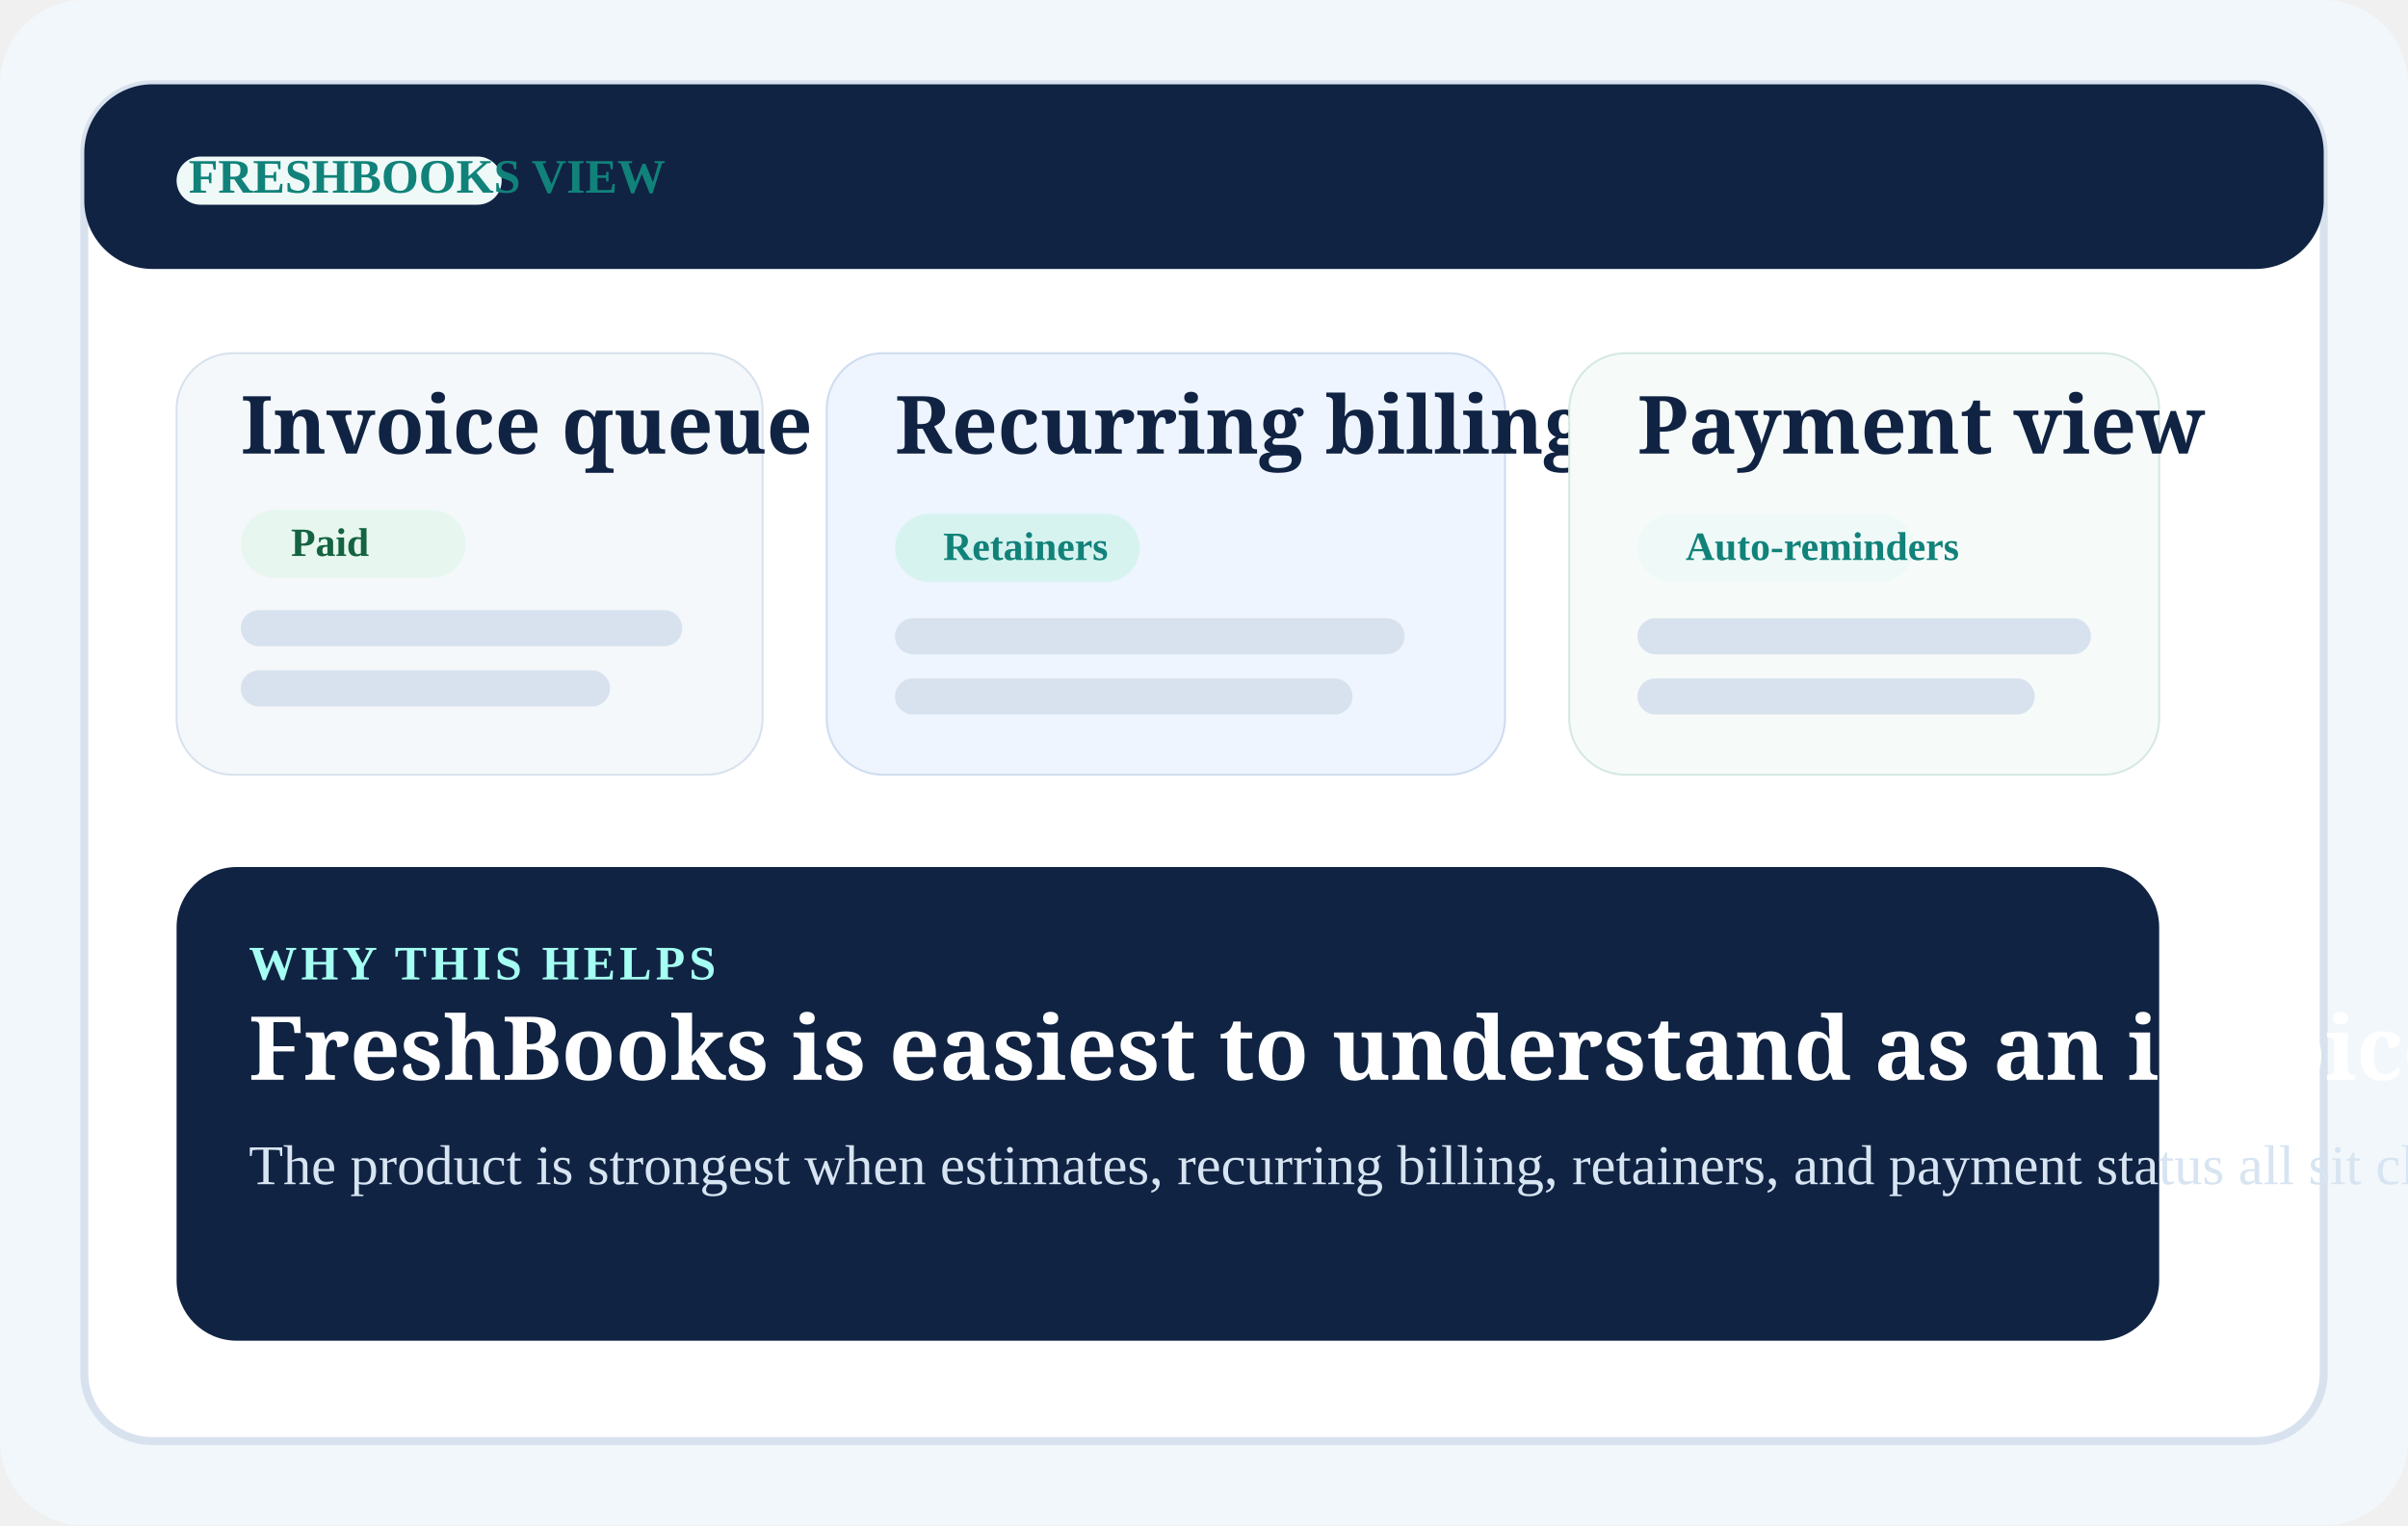
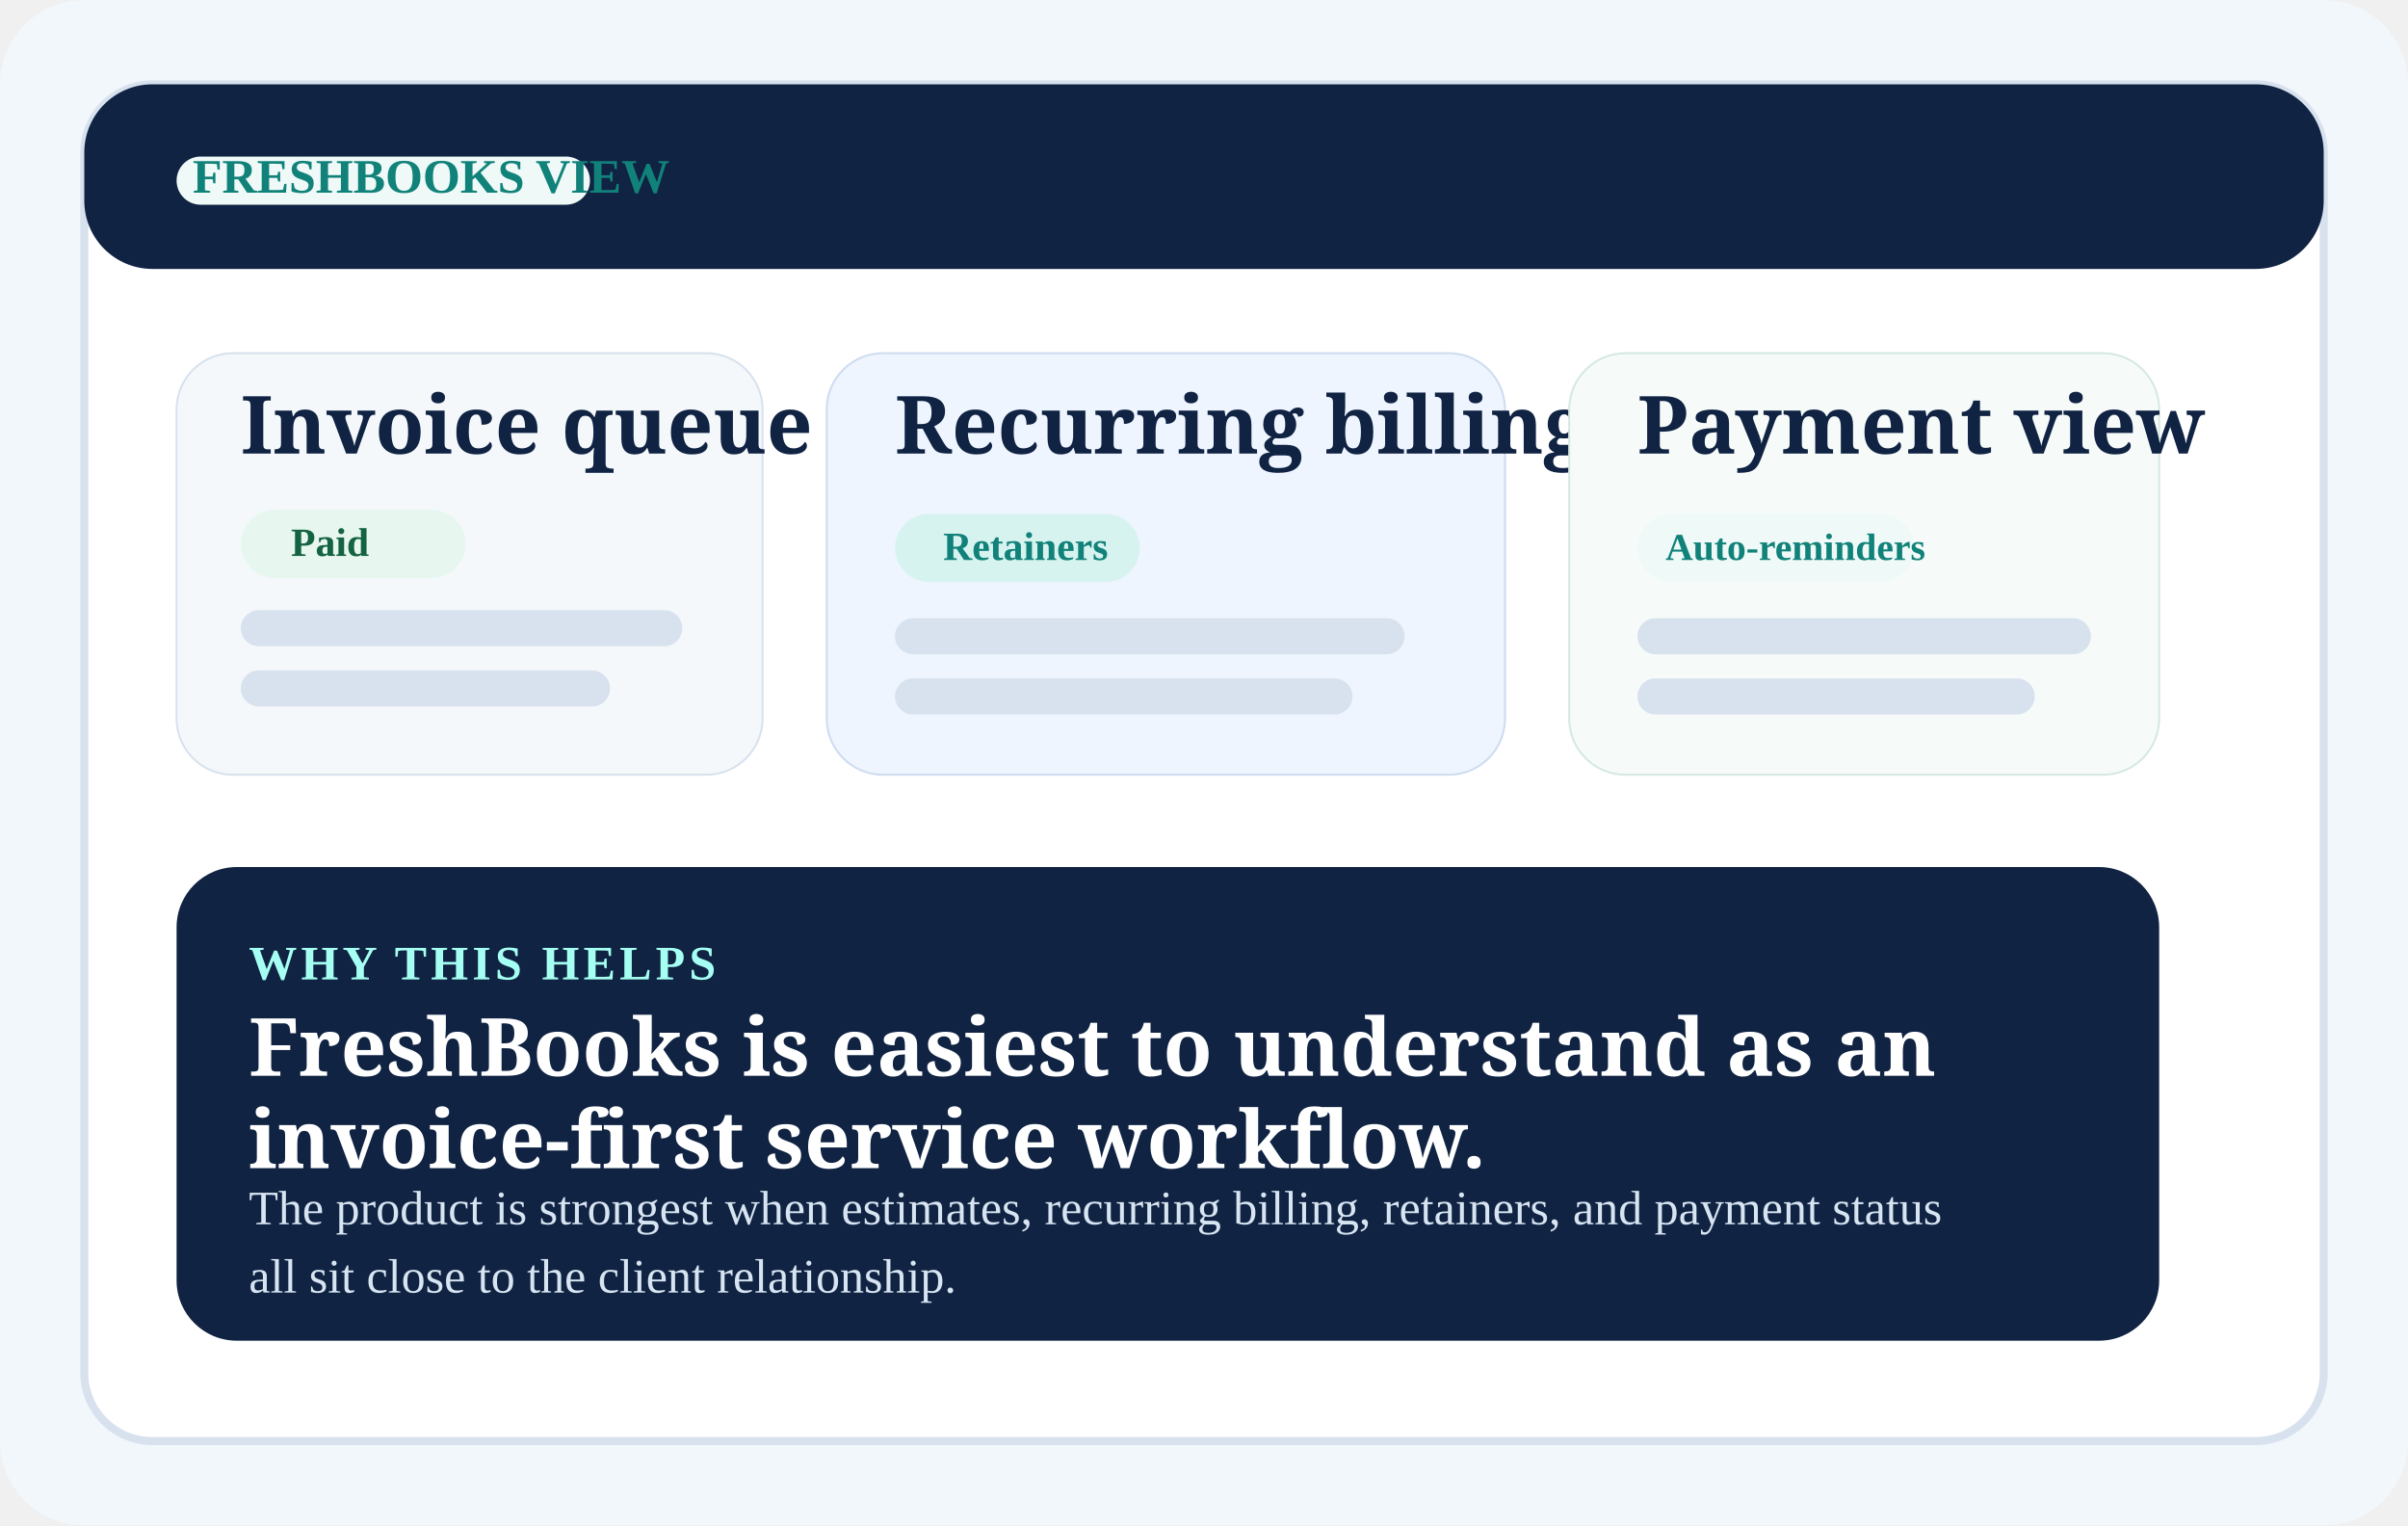
<svg xmlns="http://www.w3.org/2000/svg" viewBox="0 0 1200 760" role="img" aria-labelledby="title desc">
  <rect width="1200" height="760" rx="42" fill="#f2f7fb" />
  <rect x="42" y="42" width="1116" height="676" rx="34" fill="#ffffff" stroke="#d8e2ee" stroke-width="4" />
  <rect x="42" y="42" width="1116" height="92" rx="34" fill="#102343" />
-   <rect x="88" y="78" width="162" height="24" rx="12" fill="#effaf8" />
-   <text x="94" y="96" fill="#11827a" font-family="Source Sans 3, Segoe UI, sans-serif" font-size="24" font-weight="700">FRESHBOOKS VIEW</text>
+   <rect x="88" y="78" width="206" height="24" rx="12" fill="#effaf8" />
+   <text x="96" y="96" fill="#11827a" font-family="Source Sans 3, Segoe UI, sans-serif" font-size="24" font-weight="700">FRESHBOOKS VIEW</text>
  <rect x="88" y="176" width="292" height="210" rx="28" fill="#f4f8fb" stroke="#d8e2ee" />
  <text x="120" y="226" fill="#102343" font-family="Newsreader, Georgia, serif" font-size="40" font-weight="700">Invoice queue</text>
  <rect x="120" y="254" width="112" height="34" rx="17" fill="#e7f6ef" />
  <text x="145" y="277" fill="#146341" font-family="Source Sans 3, Segoe UI, sans-serif" font-size="20" font-weight="700">Paid</text>
  <rect x="120" y="304" width="220" height="18" rx="9" fill="#d8e2ee" />
  <rect x="120" y="334" width="184" height="18" rx="9" fill="#d8e2ee" />
  <rect x="412" y="176" width="338" height="210" rx="28" fill="#eef5ff" stroke="#cfdcf0" />
  <text x="446" y="226" fill="#102343" font-family="Newsreader, Georgia, serif" font-size="40" font-weight="700">Recurring billing</text>
  <rect x="446" y="256" width="122" height="34" rx="17" fill="#d7f3ef" />
  <text x="470" y="279" fill="#11827a" font-family="Source Sans 3, Segoe UI, sans-serif" font-size="20" font-weight="700">Retainers</text>
  <rect x="446" y="308" width="254" height="18" rx="9" fill="#d8e2ee" />
  <rect x="446" y="338" width="228" height="18" rx="9" fill="#d8e2ee" />
  <rect x="782" y="176" width="294" height="210" rx="28" fill="#f6fbf9" stroke="#d6e8e2" />
  <text x="816" y="226" fill="#102343" font-family="Newsreader, Georgia, serif" font-size="40" font-weight="700">Payment view</text>
  <rect x="816" y="256" width="138" height="34" rx="17" fill="#effaf8" />
-   <text x="840" y="279" fill="#11827a" font-family="Source Sans 3, Segoe UI, sans-serif" font-size="20" font-weight="700">Auto-reminders</text>
+   <text x="830" y="279" fill="#11827a" font-family="Source Sans 3, Segoe UI, sans-serif" font-size="19" font-weight="700">Auto-reminders</text>
  <rect x="816" y="308" width="226" height="18" rx="9" fill="#d8e2ee" />
  <rect x="816" y="338" width="198" height="18" rx="9" fill="#d8e2ee" />
  <rect x="88" y="432" width="988" height="236" rx="30" fill="#102343" />
  <text x="124" y="488" fill="#a5fff2" font-family="Source Sans 3, Segoe UI, sans-serif" font-size="24" font-weight="700" letter-spacing="2">WHY THIS HELPS</text>
-   <text x="124" y="538" fill="#ffffff" font-family="Newsreader, Georgia, serif" font-size="44" font-weight="700">FreshBooks is easiest to understand as an invoice-first service workflow.</text>
-   <text x="124" y="590" fill="#d7e4f1" font-family="Source Sans 3, Segoe UI, sans-serif" font-size="28">The product is strongest when estimates, recurring billing, retainers, and payment status all sit close to the client relationship.</text>
+   <text x="124" y="536" fill="#ffffff" font-family="Newsreader, Georgia, serif" font-size="40" font-weight="700">
+     <tspan x="124" dy="0">FreshBooks is easiest to understand as an</tspan>
+     <tspan x="124" dy="46">invoice-first service workflow.</tspan>
+   </text>
+   <text x="124" y="610" fill="#d7e4f1" font-family="Source Sans 3, Segoe UI, sans-serif" font-size="24">
+     <tspan x="124" dy="0">The product is strongest when estimates, recurring billing, retainers, and payment status</tspan>
+     <tspan x="124" dy="34">all sit close to the client relationship.</tspan>
+   </text>
</svg>
